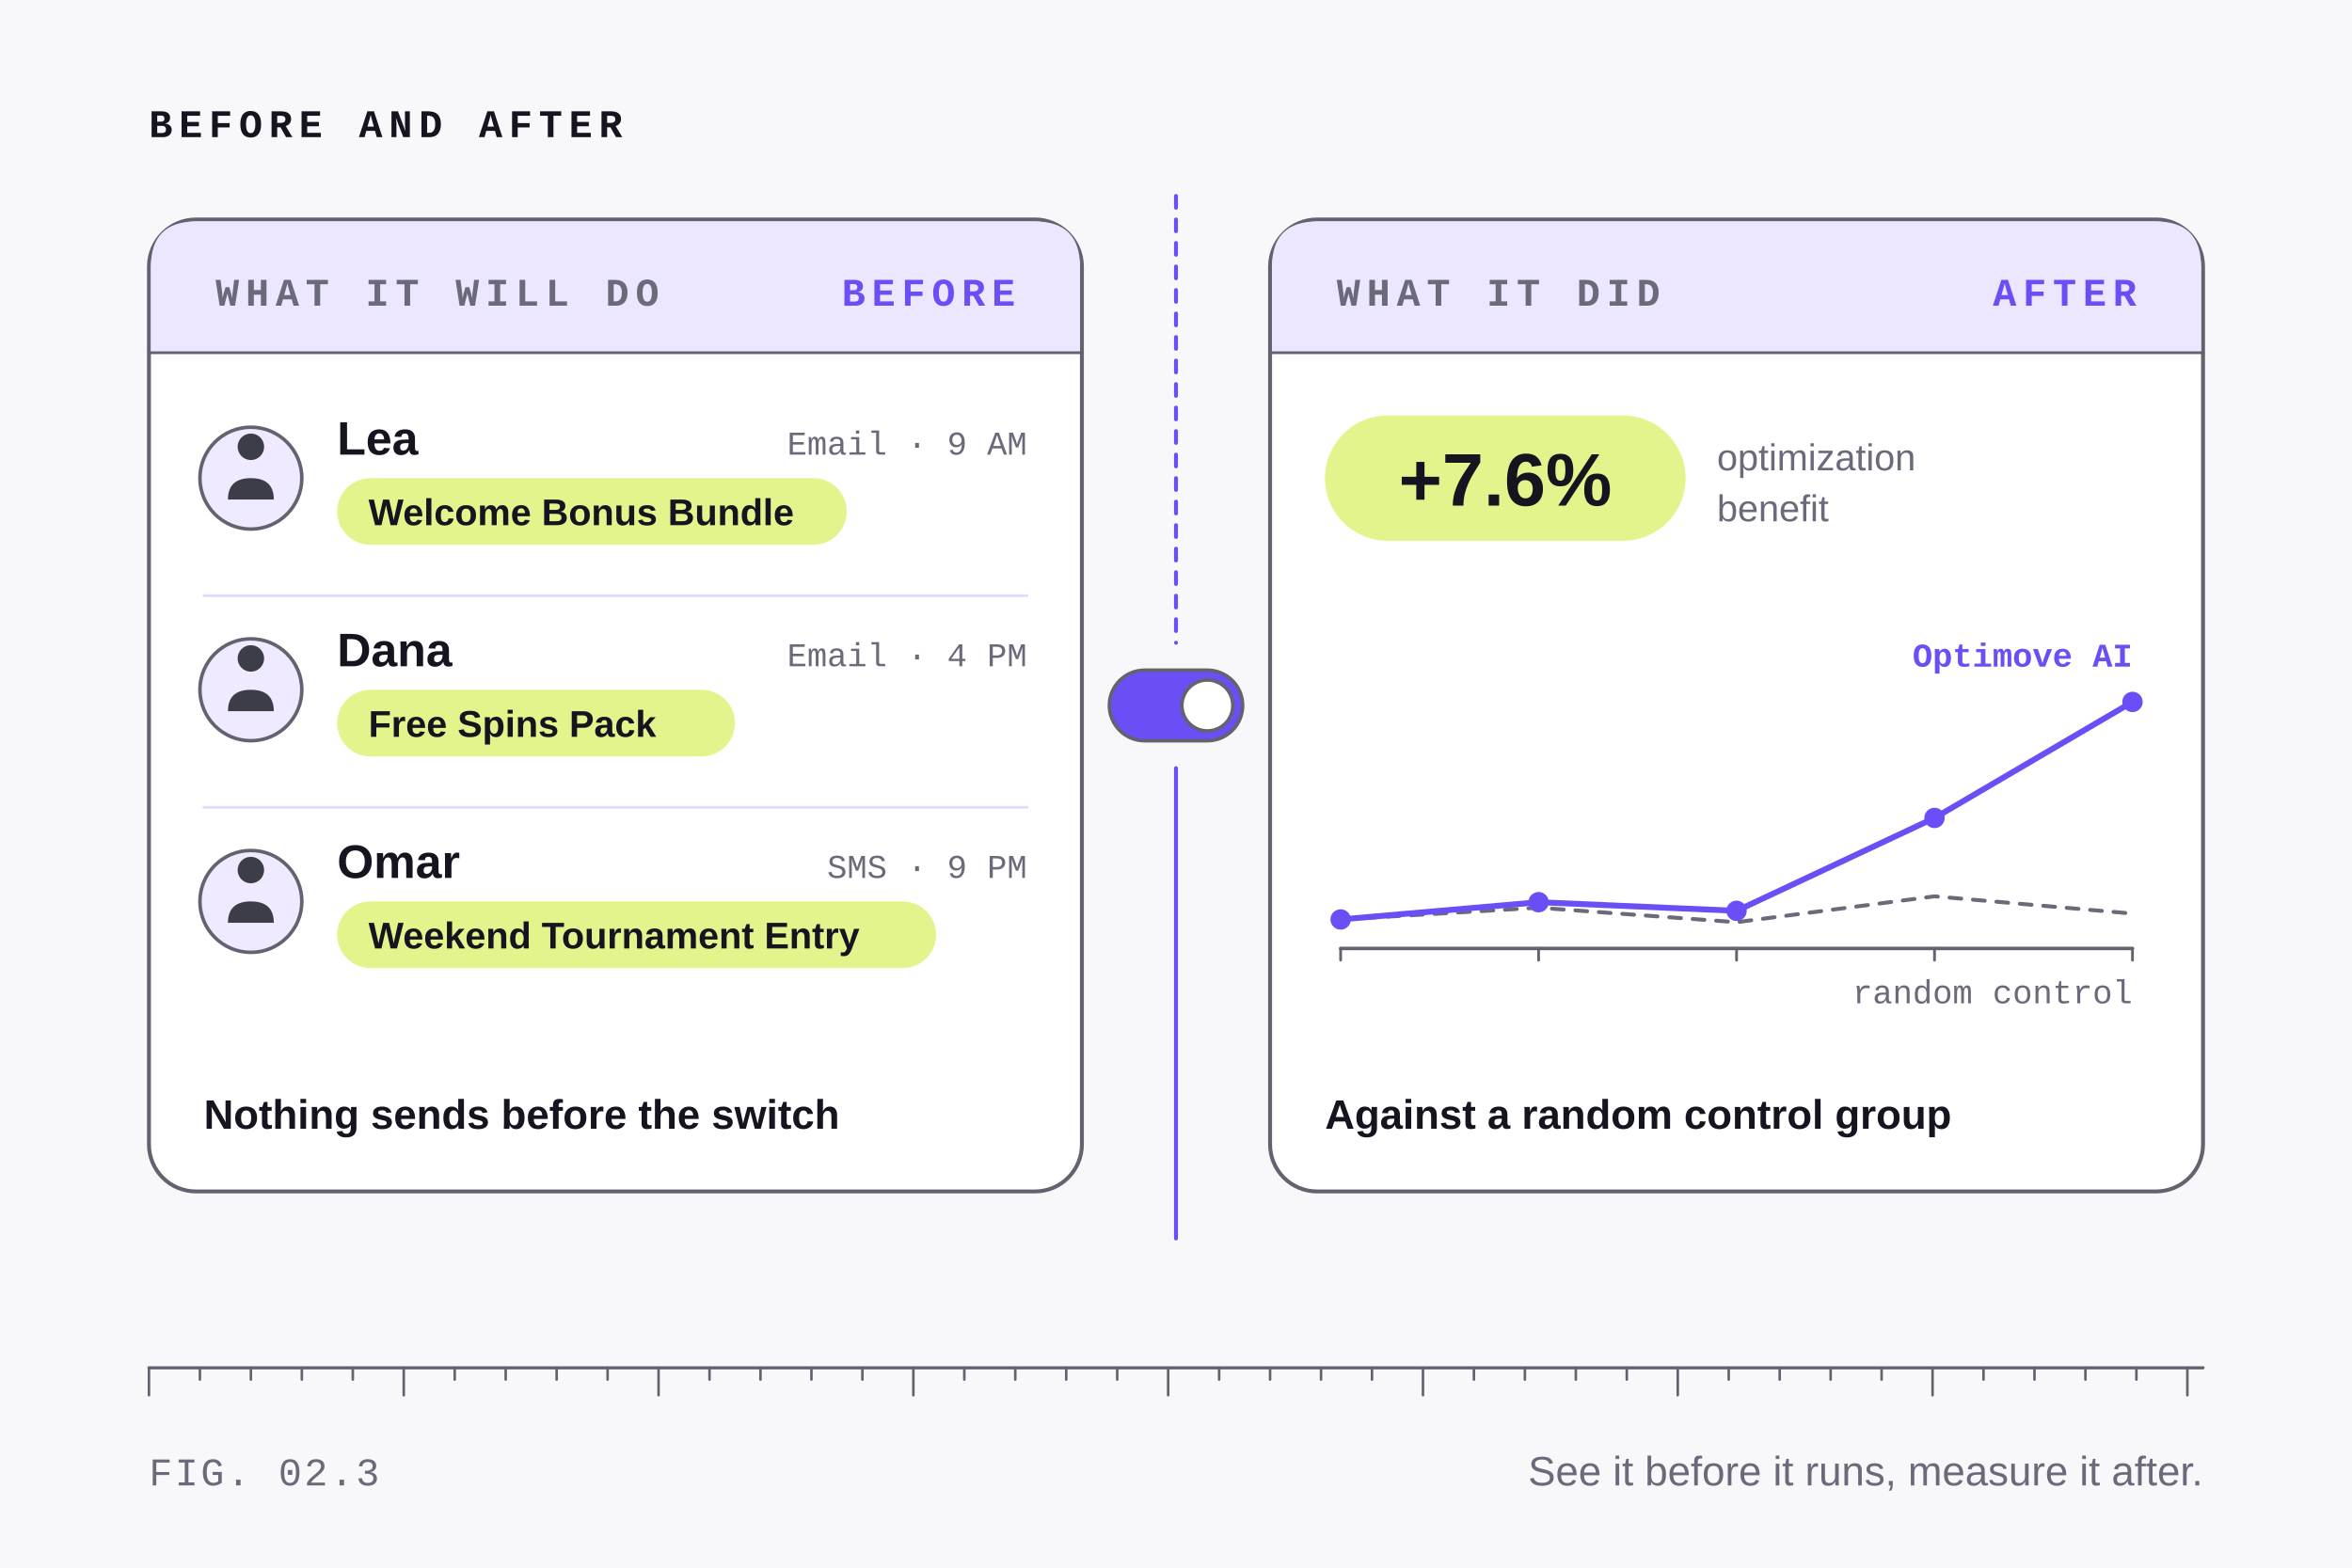
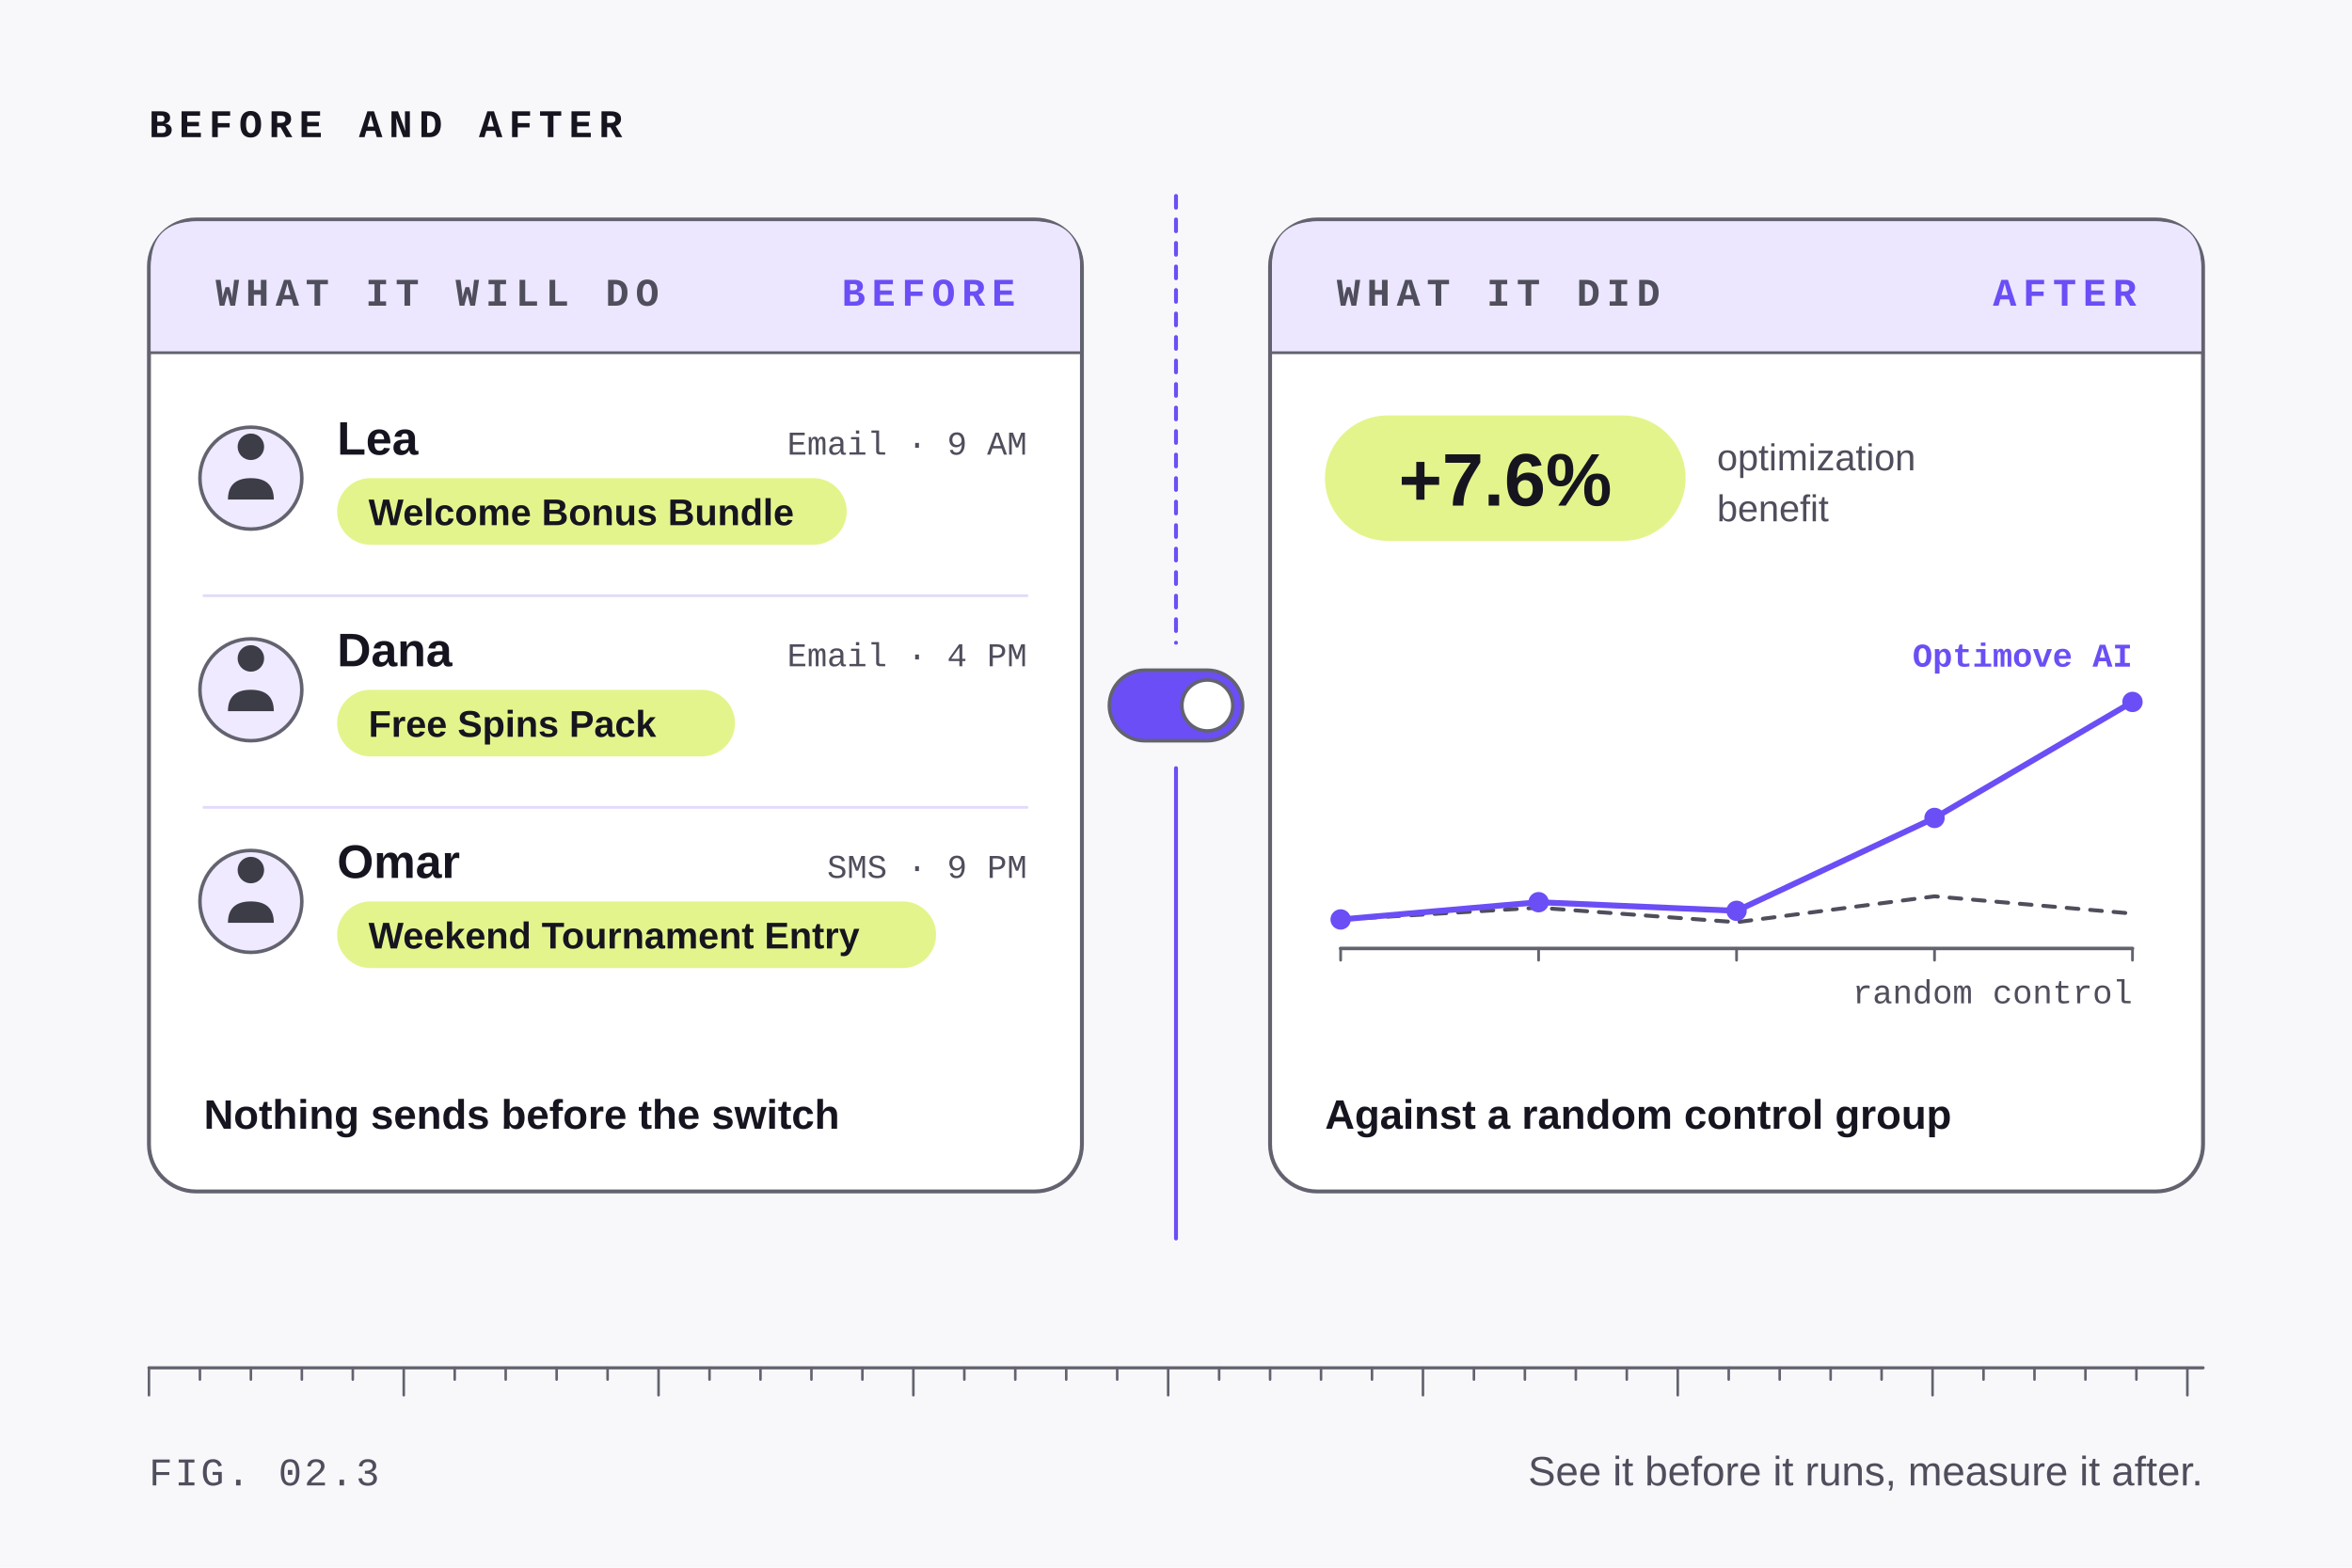
<svg xmlns="http://www.w3.org/2000/svg" width="600" height="400" viewBox="0 0 600 400" role="img" aria-labelledby="trust-title trust-desc" shape-rendering="geometricPrecision">
  <rect x="0" y="0" width="600" height="400" rx="0" fill="#f8f8fb" stroke="none" stroke-width="0" vector-effect="non-scaling-stroke" />
  <text x="38" y="35" font-family="'SFMono-Regular', Consolas, 'Liberation Mono', monospace" font-size="10" font-weight="600" fill="var(--diagram-ink, #16151f)" text-anchor="start" letter-spacing="1.65">BEFORE AND AFTER</text>
  <rect x="38" y="56" width="238" height="248" rx="12" fill="var(--paper, #ffffff)" stroke="var(--diagram-line, #62636f)" stroke-width="1" vector-effect="non-scaling-stroke" data-card="before" />
  <path d="M38.5 90V68Q38.5 56.5 50 56.5H264Q275.5 56.5 275.5 68V90Z" fill="#ece6ff" stroke="none" stroke-width="0" stroke-linecap="round" stroke-linejoin="round" vector-effect="non-scaling-stroke" />
  <path d="M38 90H276" fill="none" stroke="var(--diagram-line, #62636f)" stroke-width="0.7" stroke-linecap="round" stroke-linejoin="round" vector-effect="non-scaling-stroke" />
-   <text x="55" y="78" font-family="'SFMono-Regular', Consolas, 'Liberation Mono', monospace" font-size="10" font-weight="600" fill="var(--diagram-muted, #6b6a7a)" text-anchor="start" letter-spacing="1.65">WHAT IT WILL DO</text>
+   <text x="55" y="78" font-family="'SFMono-Regular', Consolas, 'Liberation Mono', monospace" font-size="10" font-weight="600" fill="var(--diagram-muted, #4f4e5c)" text-anchor="start" letter-spacing="1.65">WHAT IT WILL DO</text>
  <text x="259" y="78" font-family="'SFMono-Regular', Consolas, 'Liberation Mono', monospace" font-size="10" font-weight="600" fill="var(--violet, #6b4ef5)" text-anchor="end" letter-spacing="1.65">BEFORE</text>
  <circle cx="64" cy="122" r="13" fill="#efeaff" stroke="var(--diagram-line, #62636f)" stroke-width="0.9" vector-effect="non-scaling-stroke" />
  <circle cx="64" cy="114" r="3.38" fill="#3d3d48" stroke="none" stroke-width="0" vector-effect="non-scaling-stroke" />
  <path d="M58.15 127.46Q58.15 122 64 122Q69.85 122 69.85 127.46Z" fill="#3d3d48" stroke="none" stroke-width="0" stroke-linecap="round" stroke-linejoin="round" vector-effect="non-scaling-stroke" />
  <text x="86" y="116" font-family="Montserrat, 'Helvetica Neue', Arial, sans-serif" font-size="12" font-weight="700" fill="var(--diagram-ink, #16151f)" text-anchor="start">Lea</text>
-   <text x="262" y="116" font-family="'SFMono-Regular', Consolas, 'Liberation Mono', monospace" font-size="8.5" font-weight="400" fill="var(--diagram-muted, #6b6a7a)" text-anchor="end">Email · 9 AM</text>
+   <text x="262" y="116" font-family="'SFMono-Regular', Consolas, 'Liberation Mono', monospace" font-size="8.5" font-weight="400" fill="var(--diagram-muted, #4f4e5c)" text-anchor="end">Email · 9 AM</text>
  <rect x="86" y="122" width="130.0" height="17" rx="8.5" fill="var(--diagram-highlight, #e4f48c)" stroke="none" stroke-width="0" vector-effect="non-scaling-stroke" />
  <text x="94" y="134" font-family="Montserrat, 'Helvetica Neue', Arial, sans-serif" font-size="9.5" font-weight="600" fill="var(--diagram-ink, #16151f)" text-anchor="start">Welcome Bonus Bundle</text>
  <circle cx="64" cy="176" r="13" fill="#efeaff" stroke="var(--diagram-line, #62636f)" stroke-width="0.9" vector-effect="non-scaling-stroke" />
  <circle cx="64" cy="168" r="3.38" fill="#3d3d48" stroke="none" stroke-width="0" vector-effect="non-scaling-stroke" />
  <path d="M58.15 181.46Q58.15 176 64 176Q69.85 176 69.85 181.46Z" fill="#3d3d48" stroke="none" stroke-width="0" stroke-linecap="round" stroke-linejoin="round" vector-effect="non-scaling-stroke" />
  <text x="86" y="170" font-family="Montserrat, 'Helvetica Neue', Arial, sans-serif" font-size="12" font-weight="700" fill="var(--diagram-ink, #16151f)" text-anchor="start">Dana</text>
-   <text x="262" y="170" font-family="'SFMono-Regular', Consolas, 'Liberation Mono', monospace" font-size="8.5" font-weight="400" fill="var(--diagram-muted, #6b6a7a)" text-anchor="end">Email · 4 PM</text>
+   <text x="262" y="170" font-family="'SFMono-Regular', Consolas, 'Liberation Mono', monospace" font-size="8.5" font-weight="400" fill="var(--diagram-muted, #4f4e5c)" text-anchor="end">Email · 4 PM</text>
  <rect x="86" y="176" width="101.5" height="17" rx="8.5" fill="var(--diagram-highlight, #e4f48c)" stroke="none" stroke-width="0" vector-effect="non-scaling-stroke" />
  <text x="94" y="188" font-family="Montserrat, 'Helvetica Neue', Arial, sans-serif" font-size="9.5" font-weight="600" fill="var(--diagram-ink, #16151f)" text-anchor="start">Free Spins Pack</text>
  <path d="M52 152H262" fill="none" stroke="#e2dbfb" stroke-width="0.7" stroke-linecap="round" stroke-linejoin="round" vector-effect="non-scaling-stroke" />
  <circle cx="64" cy="230" r="13" fill="#efeaff" stroke="var(--diagram-line, #62636f)" stroke-width="0.9" vector-effect="non-scaling-stroke" />
  <circle cx="64" cy="222" r="3.38" fill="#3d3d48" stroke="none" stroke-width="0" vector-effect="non-scaling-stroke" />
  <path d="M58.15 235.46Q58.15 230 64 230Q69.85 230 69.85 235.46Z" fill="#3d3d48" stroke="none" stroke-width="0" stroke-linecap="round" stroke-linejoin="round" vector-effect="non-scaling-stroke" />
  <text x="86" y="224" font-family="Montserrat, 'Helvetica Neue', Arial, sans-serif" font-size="12" font-weight="700" fill="var(--diagram-ink, #16151f)" text-anchor="start">Omar</text>
-   <text x="262" y="224" font-family="'SFMono-Regular', Consolas, 'Liberation Mono', monospace" font-size="8.5" font-weight="400" fill="var(--diagram-muted, #6b6a7a)" text-anchor="end">SMS · 9 PM</text>
+   <text x="262" y="224" font-family="'SFMono-Regular', Consolas, 'Liberation Mono', monospace" font-size="8.5" font-weight="400" fill="var(--diagram-muted, #4f4e5c)" text-anchor="end">SMS · 9 PM</text>
  <rect x="86" y="230" width="152.8" height="17" rx="8.5" fill="var(--diagram-highlight, #e4f48c)" stroke="none" stroke-width="0" vector-effect="non-scaling-stroke" />
  <text x="94" y="242" font-family="Montserrat, 'Helvetica Neue', Arial, sans-serif" font-size="9.5" font-weight="600" fill="var(--diagram-ink, #16151f)" text-anchor="start">Weekend Tournament Entry</text>
  <path d="M52 206H262" fill="none" stroke="#e2dbfb" stroke-width="0.7" stroke-linecap="round" stroke-linejoin="round" vector-effect="non-scaling-stroke" />
  <text x="52" y="288" font-family="Montserrat, 'Helvetica Neue', Arial, sans-serif" font-size="10.5" font-weight="600" fill="var(--diagram-ink, #16151f)" text-anchor="start">Nothing sends before the switch</text>
  <path d="M300.0 50L300.0 164.0" fill="none" stroke="var(--violet, #6b4ef5)" stroke-width="1" stroke-linecap="round" stroke-linejoin="round" vector-effect="non-scaling-stroke" stroke-dasharray="3 3" />
  <path d="M300.0 196.0L300.0 316" fill="none" stroke="var(--violet, #6b4ef5)" stroke-width="1" stroke-linecap="round" stroke-linejoin="round" vector-effect="non-scaling-stroke" />
  <rect x="283.0" y="171.0" width="34" height="18" rx="9" fill="var(--violet, #6b4ef5)" stroke="var(--diagram-line, #62636f)" stroke-width="0.9" vector-effect="non-scaling-stroke" />
  <circle cx="308.0" cy="180.0" r="6.5" fill="var(--paper, #ffffff)" stroke="var(--diagram-line, #62636f)" stroke-width="0.9" vector-effect="non-scaling-stroke" />
  <rect x="324" y="56" width="238" height="248" rx="12" fill="var(--paper, #ffffff)" stroke="var(--diagram-line, #62636f)" stroke-width="1" vector-effect="non-scaling-stroke" data-card="after" />
  <path d="M324.5 90V68Q324.5 56.5 336 56.5H550Q561.5 56.5 561.5 68V90Z" fill="#ece6ff" stroke="none" stroke-width="0" stroke-linecap="round" stroke-linejoin="round" vector-effect="non-scaling-stroke" />
  <path d="M324 90H562" fill="none" stroke="var(--diagram-line, #62636f)" stroke-width="0.7" stroke-linecap="round" stroke-linejoin="round" vector-effect="non-scaling-stroke" />
-   <text x="341" y="78" font-family="'SFMono-Regular', Consolas, 'Liberation Mono', monospace" font-size="10" font-weight="600" fill="var(--diagram-muted, #6b6a7a)" text-anchor="start" letter-spacing="1.65">WHAT IT DID</text>
+   <text x="341" y="78" font-family="'SFMono-Regular', Consolas, 'Liberation Mono', monospace" font-size="10" font-weight="600" fill="var(--diagram-muted, #4f4e5c)" text-anchor="start" letter-spacing="1.65">WHAT IT DID</text>
  <text x="545" y="78" font-family="'SFMono-Regular', Consolas, 'Liberation Mono', monospace" font-size="10" font-weight="600" fill="var(--violet, #6b4ef5)" text-anchor="end" letter-spacing="1.65">AFTER</text>
  <rect x="338" y="106" width="92" height="32" rx="16" fill="var(--diagram-highlight, #e4f48c)" stroke="none" stroke-width="0" vector-effect="non-scaling-stroke" />
  <text x="384" y="129" font-family="Montserrat, 'Helvetica Neue', Arial, sans-serif" font-size="19" font-weight="700" fill="var(--diagram-ink, #16151f)" text-anchor="middle">+7.6%</text>
-   <text x="438" y="120" font-family="Montserrat, 'Helvetica Neue', Arial, sans-serif" font-size="9.5" font-weight="400" fill="var(--diagram-muted, #6b6a7a)" text-anchor="start">optimization</text>
-   <text x="438" y="133" font-family="Montserrat, 'Helvetica Neue', Arial, sans-serif" font-size="9.5" font-weight="400" fill="var(--diagram-muted, #6b6a7a)" text-anchor="start">benefit</text>
-   <path d="M342.0 234.6L392.5 231.6L443.0 235.3L493.5 228.7L544.0 233.1" fill="none" stroke="var(--diagram-muted, #6b6a7a)" stroke-width="1" stroke-linecap="round" stroke-linejoin="round" vector-effect="non-scaling-stroke" stroke-dasharray="3 3" />
+   <text x="438" y="120" font-family="Montserrat, 'Helvetica Neue', Arial, sans-serif" font-size="9.5" font-weight="400" fill="var(--diagram-muted, #4f4e5c)" text-anchor="start">optimization</text>
+   <text x="438" y="133" font-family="Montserrat, 'Helvetica Neue', Arial, sans-serif" font-size="9.5" font-weight="400" fill="var(--diagram-muted, #4f4e5c)" text-anchor="start">benefit</text>
+   <path d="M342.0 234.6L392.5 231.6L443.0 235.3L493.5 228.7L544.0 233.1" fill="none" stroke="var(--diagram-muted, #4f4e5c)" stroke-width="1" stroke-linecap="round" stroke-linejoin="round" vector-effect="non-scaling-stroke" stroke-dasharray="3 3" />
  <path d="M342.0 234.6L392.5 230.2L443.0 232.4L493.5 208.7L544.0 179.1" fill="none" stroke="var(--violet, #6b4ef5)" stroke-width="1.5" stroke-linecap="round" stroke-linejoin="round" vector-effect="non-scaling-stroke" />
  <circle cx="342.0" cy="234.6" r="2.6" fill="var(--violet, #6b4ef5)" stroke="none" stroke-width="0" vector-effect="non-scaling-stroke" />
  <circle cx="392.5" cy="230.2" r="2.6" fill="var(--violet, #6b4ef5)" stroke="none" stroke-width="0" vector-effect="non-scaling-stroke" />
  <circle cx="443.0" cy="232.4" r="2.6" fill="var(--violet, #6b4ef5)" stroke="none" stroke-width="0" vector-effect="non-scaling-stroke" />
  <circle cx="493.5" cy="208.7" r="2.6" fill="var(--violet, #6b4ef5)" stroke="none" stroke-width="0" vector-effect="non-scaling-stroke" />
  <circle cx="544.0" cy="179.1" r="2.6" fill="var(--violet, #6b4ef5)" stroke="none" stroke-width="0" vector-effect="non-scaling-stroke" />
  <path d="M342 242H544" fill="none" stroke="var(--diagram-line, #62636f)" stroke-width="0.9" stroke-linecap="round" stroke-linejoin="round" vector-effect="non-scaling-stroke" />
  <path d="M342.0 242L342.0 245" fill="none" stroke="var(--diagram-line, #62636f)" stroke-width="0.7" stroke-linecap="round" stroke-linejoin="round" vector-effect="non-scaling-stroke" />
  <path d="M392.5 242L392.5 245" fill="none" stroke="var(--diagram-line, #62636f)" stroke-width="0.7" stroke-linecap="round" stroke-linejoin="round" vector-effect="non-scaling-stroke" />
  <path d="M443.0 242L443.0 245" fill="none" stroke="var(--diagram-line, #62636f)" stroke-width="0.7" stroke-linecap="round" stroke-linejoin="round" vector-effect="non-scaling-stroke" />
  <path d="M493.5 242L493.5 245" fill="none" stroke="var(--diagram-line, #62636f)" stroke-width="0.7" stroke-linecap="round" stroke-linejoin="round" vector-effect="non-scaling-stroke" />
  <path d="M544.0 242L544.0 245" fill="none" stroke="var(--diagram-line, #62636f)" stroke-width="0.7" stroke-linecap="round" stroke-linejoin="round" vector-effect="non-scaling-stroke" />
  <text x="544" y="170.1" font-family="'SFMono-Regular', Consolas, 'Liberation Mono', monospace" font-size="8.5" font-weight="600" fill="var(--violet, #6b4ef5)" text-anchor="end">Optimove AI</text>
-   <text x="544" y="256" font-family="'SFMono-Regular', Consolas, 'Liberation Mono', monospace" font-size="8.5" font-weight="400" fill="var(--diagram-muted, #6b6a7a)" text-anchor="end">random control</text>
+   <text x="544" y="256" font-family="'SFMono-Regular', Consolas, 'Liberation Mono', monospace" font-size="8.5" font-weight="400" fill="var(--diagram-muted, #4f4e5c)" text-anchor="end">random control</text>
  <text x="338" y="288" font-family="Montserrat, 'Helvetica Neue', Arial, sans-serif" font-size="10.5" font-weight="600" fill="var(--diagram-ink, #16151f)" text-anchor="start">Against a random control group</text>
  <path d="M38 349H562" fill="none" stroke="var(--diagram-line, #62636f)" stroke-width="0.8" stroke-linecap="round" stroke-linejoin="round" vector-effect="non-scaling-stroke" />
  <path d="M38 349L38 356" fill="none" stroke="var(--diagram-line, #62636f)" stroke-width="0.65" stroke-linecap="round" stroke-linejoin="round" vector-effect="non-scaling-stroke" />
  <path d="M51 349L51 352" fill="none" stroke="var(--diagram-line, #62636f)" stroke-width="0.65" stroke-linecap="round" stroke-linejoin="round" vector-effect="non-scaling-stroke" />
  <path d="M64 349L64 352" fill="none" stroke="var(--diagram-line, #62636f)" stroke-width="0.65" stroke-linecap="round" stroke-linejoin="round" vector-effect="non-scaling-stroke" />
  <path d="M77 349L77 352" fill="none" stroke="var(--diagram-line, #62636f)" stroke-width="0.65" stroke-linecap="round" stroke-linejoin="round" vector-effect="non-scaling-stroke" />
  <path d="M90 349L90 352" fill="none" stroke="var(--diagram-line, #62636f)" stroke-width="0.65" stroke-linecap="round" stroke-linejoin="round" vector-effect="non-scaling-stroke" />
  <path d="M103 349L103 356" fill="none" stroke="var(--diagram-line, #62636f)" stroke-width="0.65" stroke-linecap="round" stroke-linejoin="round" vector-effect="non-scaling-stroke" />
  <path d="M116 349L116 352" fill="none" stroke="var(--diagram-line, #62636f)" stroke-width="0.65" stroke-linecap="round" stroke-linejoin="round" vector-effect="non-scaling-stroke" />
  <path d="M129 349L129 352" fill="none" stroke="var(--diagram-line, #62636f)" stroke-width="0.65" stroke-linecap="round" stroke-linejoin="round" vector-effect="non-scaling-stroke" />
  <path d="M142 349L142 352" fill="none" stroke="var(--diagram-line, #62636f)" stroke-width="0.65" stroke-linecap="round" stroke-linejoin="round" vector-effect="non-scaling-stroke" />
  <path d="M155 349L155 352" fill="none" stroke="var(--diagram-line, #62636f)" stroke-width="0.65" stroke-linecap="round" stroke-linejoin="round" vector-effect="non-scaling-stroke" />
  <path d="M168 349L168 356" fill="none" stroke="var(--diagram-line, #62636f)" stroke-width="0.65" stroke-linecap="round" stroke-linejoin="round" vector-effect="non-scaling-stroke" />
  <path d="M181 349L181 352" fill="none" stroke="var(--diagram-line, #62636f)" stroke-width="0.65" stroke-linecap="round" stroke-linejoin="round" vector-effect="non-scaling-stroke" />
  <path d="M194 349L194 352" fill="none" stroke="var(--diagram-line, #62636f)" stroke-width="0.65" stroke-linecap="round" stroke-linejoin="round" vector-effect="non-scaling-stroke" />
  <path d="M207 349L207 352" fill="none" stroke="var(--diagram-line, #62636f)" stroke-width="0.65" stroke-linecap="round" stroke-linejoin="round" vector-effect="non-scaling-stroke" />
  <path d="M220 349L220 352" fill="none" stroke="var(--diagram-line, #62636f)" stroke-width="0.65" stroke-linecap="round" stroke-linejoin="round" vector-effect="non-scaling-stroke" />
  <path d="M233 349L233 356" fill="none" stroke="var(--diagram-line, #62636f)" stroke-width="0.65" stroke-linecap="round" stroke-linejoin="round" vector-effect="non-scaling-stroke" />
  <path d="M246 349L246 352" fill="none" stroke="var(--diagram-line, #62636f)" stroke-width="0.65" stroke-linecap="round" stroke-linejoin="round" vector-effect="non-scaling-stroke" />
  <path d="M259 349L259 352" fill="none" stroke="var(--diagram-line, #62636f)" stroke-width="0.65" stroke-linecap="round" stroke-linejoin="round" vector-effect="non-scaling-stroke" />
  <path d="M272 349L272 352" fill="none" stroke="var(--diagram-line, #62636f)" stroke-width="0.65" stroke-linecap="round" stroke-linejoin="round" vector-effect="non-scaling-stroke" />
  <path d="M285 349L285 352" fill="none" stroke="var(--diagram-line, #62636f)" stroke-width="0.65" stroke-linecap="round" stroke-linejoin="round" vector-effect="non-scaling-stroke" />
  <path d="M298 349L298 356" fill="none" stroke="var(--diagram-line, #62636f)" stroke-width="0.65" stroke-linecap="round" stroke-linejoin="round" vector-effect="non-scaling-stroke" />
  <path d="M311 349L311 352" fill="none" stroke="var(--diagram-line, #62636f)" stroke-width="0.65" stroke-linecap="round" stroke-linejoin="round" vector-effect="non-scaling-stroke" />
  <path d="M324 349L324 352" fill="none" stroke="var(--diagram-line, #62636f)" stroke-width="0.65" stroke-linecap="round" stroke-linejoin="round" vector-effect="non-scaling-stroke" />
  <path d="M337 349L337 352" fill="none" stroke="var(--diagram-line, #62636f)" stroke-width="0.65" stroke-linecap="round" stroke-linejoin="round" vector-effect="non-scaling-stroke" />
  <path d="M350 349L350 352" fill="none" stroke="var(--diagram-line, #62636f)" stroke-width="0.65" stroke-linecap="round" stroke-linejoin="round" vector-effect="non-scaling-stroke" />
  <path d="M363 349L363 356" fill="none" stroke="var(--diagram-line, #62636f)" stroke-width="0.65" stroke-linecap="round" stroke-linejoin="round" vector-effect="non-scaling-stroke" />
  <path d="M376 349L376 352" fill="none" stroke="var(--diagram-line, #62636f)" stroke-width="0.65" stroke-linecap="round" stroke-linejoin="round" vector-effect="non-scaling-stroke" />
  <path d="M389 349L389 352" fill="none" stroke="var(--diagram-line, #62636f)" stroke-width="0.65" stroke-linecap="round" stroke-linejoin="round" vector-effect="non-scaling-stroke" />
  <path d="M402 349L402 352" fill="none" stroke="var(--diagram-line, #62636f)" stroke-width="0.65" stroke-linecap="round" stroke-linejoin="round" vector-effect="non-scaling-stroke" />
  <path d="M415 349L415 352" fill="none" stroke="var(--diagram-line, #62636f)" stroke-width="0.65" stroke-linecap="round" stroke-linejoin="round" vector-effect="non-scaling-stroke" />
  <path d="M428 349L428 356" fill="none" stroke="var(--diagram-line, #62636f)" stroke-width="0.65" stroke-linecap="round" stroke-linejoin="round" vector-effect="non-scaling-stroke" />
  <path d="M441 349L441 352" fill="none" stroke="var(--diagram-line, #62636f)" stroke-width="0.65" stroke-linecap="round" stroke-linejoin="round" vector-effect="non-scaling-stroke" />
  <path d="M454 349L454 352" fill="none" stroke="var(--diagram-line, #62636f)" stroke-width="0.65" stroke-linecap="round" stroke-linejoin="round" vector-effect="non-scaling-stroke" />
  <path d="M467 349L467 352" fill="none" stroke="var(--diagram-line, #62636f)" stroke-width="0.65" stroke-linecap="round" stroke-linejoin="round" vector-effect="non-scaling-stroke" />
  <path d="M480 349L480 352" fill="none" stroke="var(--diagram-line, #62636f)" stroke-width="0.65" stroke-linecap="round" stroke-linejoin="round" vector-effect="non-scaling-stroke" />
  <path d="M493 349L493 356" fill="none" stroke="var(--diagram-line, #62636f)" stroke-width="0.65" stroke-linecap="round" stroke-linejoin="round" vector-effect="non-scaling-stroke" />
  <path d="M506 349L506 352" fill="none" stroke="var(--diagram-line, #62636f)" stroke-width="0.65" stroke-linecap="round" stroke-linejoin="round" vector-effect="non-scaling-stroke" />
  <path d="M519 349L519 352" fill="none" stroke="var(--diagram-line, #62636f)" stroke-width="0.65" stroke-linecap="round" stroke-linejoin="round" vector-effect="non-scaling-stroke" />
  <path d="M532 349L532 352" fill="none" stroke="var(--diagram-line, #62636f)" stroke-width="0.65" stroke-linecap="round" stroke-linejoin="round" vector-effect="non-scaling-stroke" />
  <path d="M545 349L545 352" fill="none" stroke="var(--diagram-line, #62636f)" stroke-width="0.65" stroke-linecap="round" stroke-linejoin="round" vector-effect="non-scaling-stroke" />
  <path d="M558 349L558 356" fill="none" stroke="var(--diagram-line, #62636f)" stroke-width="0.65" stroke-linecap="round" stroke-linejoin="round" vector-effect="non-scaling-stroke" />
-   <text x="38" y="379" font-family="'SFMono-Regular', Consolas, 'Liberation Mono', monospace" font-size="10" font-weight="500" fill="var(--diagram-muted, #6b6a7a)" text-anchor="start" letter-spacing=".6">FIG. 02.3</text>
-   <text x="562" y="379" font-family="Montserrat, 'Helvetica Neue', Arial, sans-serif" font-size="10.5" font-weight="400" fill="var(--diagram-muted, #6b6a7a)" text-anchor="end">See it before it runs, measure it after.</text>
+   <text x="38" y="379" font-family="'SFMono-Regular', Consolas, 'Liberation Mono', monospace" font-size="10" font-weight="500" fill="var(--diagram-muted, #4f4e5c)" text-anchor="start" letter-spacing=".6">FIG. 02.3</text>
+   <text x="562" y="379" font-family="Montserrat, 'Helvetica Neue', Arial, sans-serif" font-size="10.5" font-weight="400" fill="var(--diagram-muted, #4f4e5c)" text-anchor="end">See it before it runs, measure it after.</text>
</svg>
